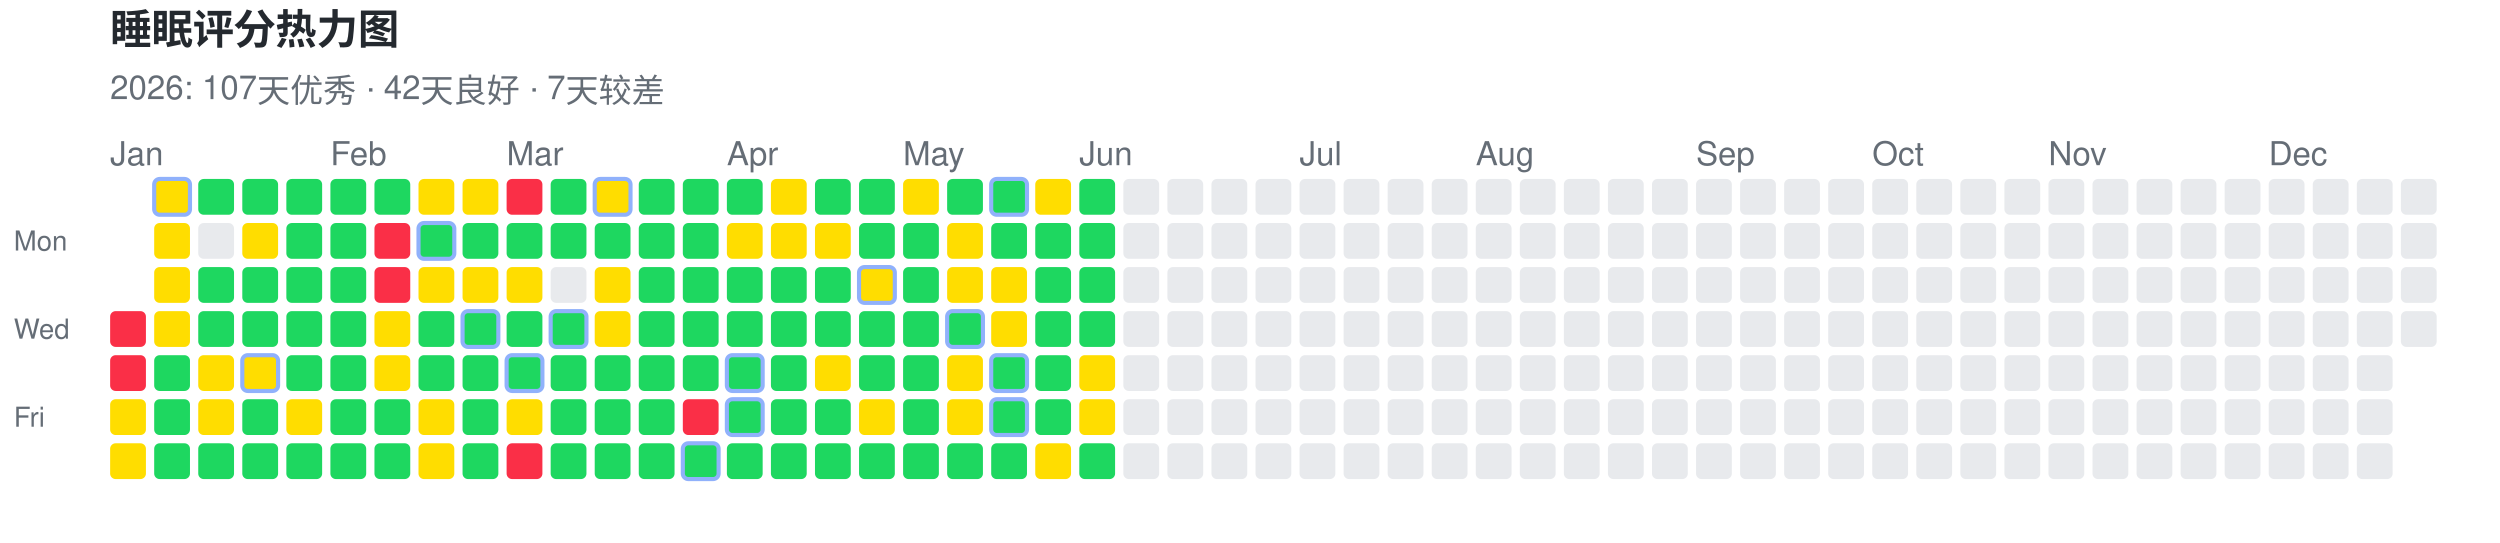
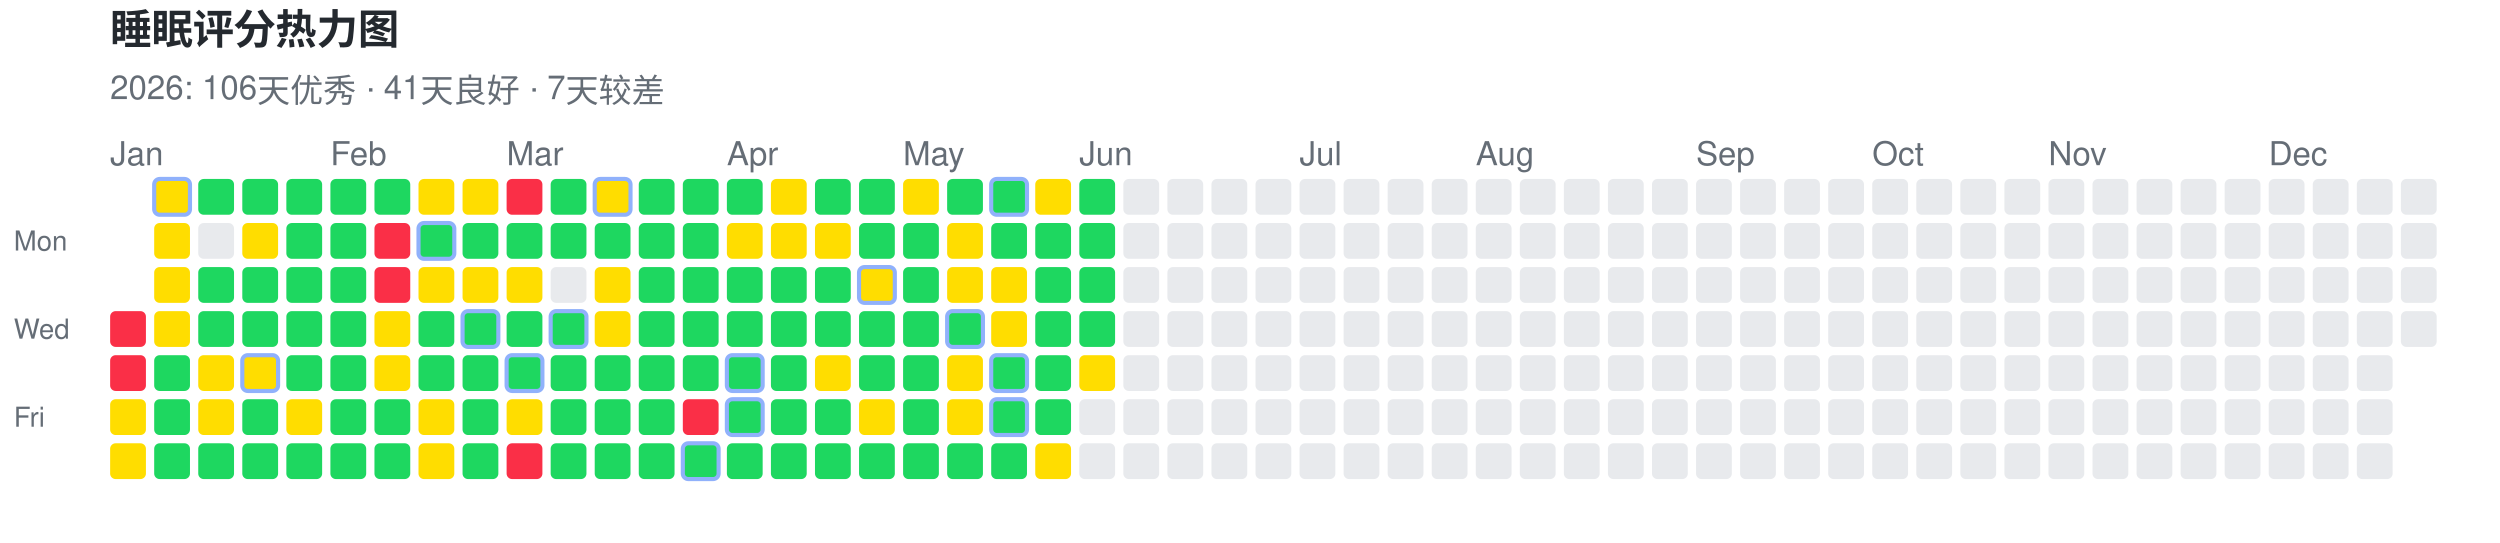
<svg xmlns="http://www.w3.org/2000/svg" width="908" height="197" viewBox="0 0 908 197" style="background-color:white;">
  <style>
    text { font-family: -apple-system, BlinkMacSystemFont, 'Segoe UI', Helvetica, Arial, sans-serif; }
  </style>
  <text x="40" y="16" font-size="15" fill="#24292f" font-weight="bold">睡眠评分热力图</text>
-   <text x="40" y="36" font-size="12" fill="#656d76">2026: 107天优秀 · 42天良好 · 7天较差</text>
+   <text x="40" y="36" font-size="12" fill="#656d76">2026: 106天优秀 · 41天良好 · 7天较差</text>
  <text x="40" y="60" font-size="12" fill="#656d76">Jan</text>
  <text x="120" y="60" font-size="12" fill="#656d76">Feb</text>
  <text x="184" y="60" font-size="12" fill="#656d76">Mar</text>
  <text x="264" y="60" font-size="12" fill="#656d76">Apr</text>
  <text x="328" y="60" font-size="12" fill="#656d76">May</text>
  <text x="392" y="60" font-size="12" fill="#656d76">Jun</text>
  <text x="472" y="60" font-size="12" fill="#656d76">Jul</text>
  <text x="536" y="60" font-size="12" fill="#656d76">Aug</text>
  <text x="616" y="60" font-size="12" fill="#656d76">Sep</text>
  <text x="680" y="60" font-size="12" fill="#656d76">Oct</text>
  <text x="744" y="60" font-size="12" fill="#656d76">Nov</text>
  <text x="824" y="60" font-size="12" fill="#656d76">Dec</text>
  <text x="5" y="91" font-size="10" fill="#656d76">Mon</text>
  <text x="5" y="123" font-size="10" fill="#656d76">Wed</text>
  <text x="5" y="155" font-size="10" fill="#656d76">Fri</text>
  <rect x="40" y="113" width="13" height="13" rx="2" ry="2" fill="#fa2f47" data-date="2026-01-01" data-score="47" data-duration="311" data-nap="" />
  <rect x="40" y="129" width="13" height="13" rx="2" ry="2" fill="#fa2f47" data-date="2026-01-02" data-score="52" data-duration="517" data-nap="" />
  <rect x="40" y="145" width="13" height="13" rx="2" ry="2" fill="#ffdd00" data-date="2026-01-03" data-score="74" data-duration="435" data-nap="" />
  <rect x="40" y="161" width="13" height="13" rx="2" ry="2" fill="#ffdd00" data-date="2026-01-04" data-score="83" data-duration="602" data-nap="" />
  <rect x="56" y="65" width="13" height="13" rx="2" ry="2" fill="#ffdd00" stroke="#90b1fb" stroke-width="1.5" data-date="2026-01-05" data-score="65" data-duration="561" data-nap="56" />
  <rect x="56" y="81" width="13" height="13" rx="2" ry="2" fill="#ffdd00" data-date="2026-01-06" data-score="84" data-duration="498" data-nap="" />
  <rect x="56" y="97" width="13" height="13" rx="2" ry="2" fill="#ffdd00" data-date="2026-01-07" data-score="73" data-duration="473" data-nap="" />
  <rect x="56" y="113" width="13" height="13" rx="2" ry="2" fill="#ffdd00" data-date="2026-01-08" data-score="71" data-duration="471" data-nap="" />
  <rect x="56" y="129" width="13" height="13" rx="2" ry="2" fill="#1ed760" data-date="2026-01-09" data-score="92" data-duration="435" data-nap="" />
  <rect x="56" y="145" width="13" height="13" rx="2" ry="2" fill="#1ed760" data-date="2026-01-10" data-score="95" data-duration="421" data-nap="" />
  <rect x="56" y="161" width="13" height="13" rx="2" ry="2" fill="#1ed760" data-date="2026-01-11" data-score="97" data-duration="395" data-nap="" />
  <rect x="72" y="65" width="13" height="13" rx="2" ry="2" fill="#1ed760" data-date="2026-01-12" data-score="97" data-duration="420" data-nap="" />
  <rect x="72" y="81" width="13" height="13" rx="2" ry="2" fill="#E8EAED" data-date="2026-01-13" data-score="" data-duration="" data-nap="" />
  <rect x="72" y="97" width="13" height="13" rx="2" ry="2" fill="#1ed760" data-date="2026-01-14" data-score="96" data-duration="533" data-nap="" />
  <rect x="72" y="113" width="13" height="13" rx="2" ry="2" fill="#1ed760" data-date="2026-01-15" data-score="95" data-duration="486" data-nap="" />
  <rect x="72" y="129" width="13" height="13" rx="2" ry="2" fill="#ffdd00" data-date="2026-01-16" data-score="69" data-duration="442" data-nap="" />
  <rect x="72" y="145" width="13" height="13" rx="2" ry="2" fill="#ffdd00" data-date="2026-01-17" data-score="76" data-duration="550" data-nap="" />
  <rect x="72" y="161" width="13" height="13" rx="2" ry="2" fill="#1ed760" data-date="2026-01-18" data-score="91" data-duration="450" data-nap="" />
  <rect x="88" y="65" width="13" height="13" rx="2" ry="2" fill="#1ed760" data-date="2026-01-19" data-score="98" data-duration="467" data-nap="" />
  <rect x="88" y="81" width="13" height="13" rx="2" ry="2" fill="#ffdd00" data-date="2026-01-20" data-score="74" data-duration="479" data-nap="" />
  <rect x="88" y="97" width="13" height="13" rx="2" ry="2" fill="#1ed760" data-date="2026-01-21" data-score="96" data-duration="461" data-nap="" />
  <rect x="88" y="113" width="13" height="13" rx="2" ry="2" fill="#1ed760" data-date="2026-01-22" data-score="93" data-duration="448" data-nap="" />
  <rect x="88" y="129" width="13" height="13" rx="2" ry="2" fill="#ffdd00" stroke="#90b1fb" stroke-width="1.5" data-date="2026-01-23" data-score="83" data-duration="499" data-nap="42" />
  <rect x="88" y="145" width="13" height="13" rx="2" ry="2" fill="#1ed760" data-date="2026-01-24" data-score="98" data-duration="545" data-nap="" />
  <rect x="88" y="161" width="13" height="13" rx="2" ry="2" fill="#1ed760" data-date="2026-01-25" data-score="86" data-duration="546" data-nap="" />
  <rect x="104" y="65" width="13" height="13" rx="2" ry="2" fill="#1ed760" data-date="2026-01-26" data-score="95" data-duration="508" data-nap="" />
  <rect x="104" y="81" width="13" height="13" rx="2" ry="2" fill="#1ed760" data-date="2026-01-27" data-score="94" data-duration="525" data-nap="" />
  <rect x="104" y="97" width="13" height="13" rx="2" ry="2" fill="#1ed760" data-date="2026-01-28" data-score="96" data-duration="422" data-nap="" />
  <rect x="104" y="113" width="13" height="13" rx="2" ry="2" fill="#1ed760" data-date="2026-01-29" data-score="94" data-duration="445" data-nap="" />
  <rect x="104" y="129" width="13" height="13" rx="2" ry="2" fill="#1ed760" data-date="2026-01-30" data-score="92" data-duration="562" data-nap="" />
  <rect x="104" y="145" width="13" height="13" rx="2" ry="2" fill="#ffdd00" data-date="2026-01-31" data-score="74" data-duration="511" data-nap="" />
  <rect x="104" y="161" width="13" height="13" rx="2" ry="2" fill="#1ed760" data-date="2026-02-01" data-score="96" data-duration="495" data-nap="" />
  <rect x="120" y="65" width="13" height="13" rx="2" ry="2" fill="#1ed760" data-date="2026-02-02" data-score="96" data-duration="519" data-nap="" />
  <rect x="120" y="81" width="13" height="13" rx="2" ry="2" fill="#1ed760" data-date="2026-02-03" data-score="96" data-duration="517" data-nap="" />
  <rect x="120" y="97" width="13" height="13" rx="2" ry="2" fill="#1ed760" data-date="2026-02-04" data-score="95" data-duration="464" data-nap="" />
  <rect x="120" y="113" width="13" height="13" rx="2" ry="2" fill="#1ed760" data-date="2026-02-05" data-score="97" data-duration="443" data-nap="" />
  <rect x="120" y="129" width="13" height="13" rx="2" ry="2" fill="#1ed760" data-date="2026-02-06" data-score="95" data-duration="516" data-nap="" />
  <rect x="120" y="145" width="13" height="13" rx="2" ry="2" fill="#1ed760" data-date="2026-02-07" data-score="96" data-duration="497" data-nap="" />
  <rect x="120" y="161" width="13" height="13" rx="2" ry="2" fill="#1ed760" data-date="2026-02-08" data-score="86" data-duration="488" data-nap="" />
  <rect x="136" y="65" width="13" height="13" rx="2" ry="2" fill="#1ed760" data-date="2026-02-09" data-score="93" data-duration="394" data-nap="" />
  <rect x="136" y="81" width="13" height="13" rx="2" ry="2" fill="#fa2f47" data-date="2026-02-10" data-score="56" data-duration="322" data-nap="" />
  <rect x="136" y="97" width="13" height="13" rx="2" ry="2" fill="#fa2f47" data-date="2026-02-11" data-score="44" data-duration="212" data-nap="" />
  <rect x="136" y="113" width="13" height="13" rx="2" ry="2" fill="#ffdd00" data-date="2026-02-12" data-score="84" data-duration="538" data-nap="" />
  <rect x="136" y="129" width="13" height="13" rx="2" ry="2" fill="#ffdd00" data-date="2026-02-13" data-score="81" data-duration="522" data-nap="" />
  <rect x="136" y="145" width="13" height="13" rx="2" ry="2" fill="#1ed760" data-date="2026-02-14" data-score="95" data-duration="444" data-nap="" />
  <rect x="136" y="161" width="13" height="13" rx="2" ry="2" fill="#1ed760" data-date="2026-02-15" data-score="98" data-duration="506" data-nap="" />
  <rect x="152" y="65" width="13" height="13" rx="2" ry="2" fill="#ffdd00" data-date="2026-02-16" data-score="84" data-duration="535" data-nap="" />
  <rect x="152" y="81" width="13" height="13" rx="2" ry="2" fill="#1ed760" stroke="#90b1fb" stroke-width="1.5" data-date="2026-02-17" data-score="94" data-duration="493" data-nap="58" />
  <rect x="152" y="97" width="13" height="13" rx="2" ry="2" fill="#ffdd00" data-date="2026-02-18" data-score="72" data-duration="530" data-nap="" />
  <rect x="152" y="113" width="13" height="13" rx="2" ry="2" fill="#1ed760" data-date="2026-02-19" data-score="93" data-duration="407" data-nap="" />
  <rect x="152" y="129" width="13" height="13" rx="2" ry="2" fill="#1ed760" data-date="2026-02-20" data-score="98" data-duration="400" data-nap="" />
  <rect x="152" y="145" width="13" height="13" rx="2" ry="2" fill="#ffdd00" data-date="2026-02-21" data-score="79" data-duration="497" data-nap="" />
  <rect x="152" y="161" width="13" height="13" rx="2" ry="2" fill="#ffdd00" data-date="2026-02-22" data-score="84" data-duration="494" data-nap="" />
  <rect x="168" y="65" width="13" height="13" rx="2" ry="2" fill="#ffdd00" data-date="2026-02-23" data-score="84" data-duration="404" data-nap="" />
  <rect x="168" y="81" width="13" height="13" rx="2" ry="2" fill="#1ed760" data-date="2026-02-24" data-score="93" data-duration="485" data-nap="" />
  <rect x="168" y="97" width="13" height="13" rx="2" ry="2" fill="#ffdd00" data-date="2026-02-25" data-score="82" data-duration="512" data-nap="" />
  <rect x="168" y="113" width="13" height="13" rx="2" ry="2" fill="#1ed760" stroke="#90b1fb" stroke-width="1.5" data-date="2026-02-26" data-score="93" data-duration="446" data-nap="28" />
  <rect x="168" y="129" width="13" height="13" rx="2" ry="2" fill="#1ed760" data-date="2026-02-27" data-score="97" data-duration="464" data-nap="" />
  <rect x="168" y="145" width="13" height="13" rx="2" ry="2" fill="#1ed760" data-date="2026-02-28" data-score="94" data-duration="351" data-nap="" />
  <rect x="168" y="161" width="13" height="13" rx="2" ry="2" fill="#1ed760" data-date="2026-03-01" data-score="96" data-duration="390" data-nap="" />
  <rect x="184" y="65" width="13" height="13" rx="2" ry="2" fill="#fa2f47" data-date="2026-03-02" data-score="49" data-duration="250" data-nap="" />
  <rect x="184" y="81" width="13" height="13" rx="2" ry="2" fill="#1ed760" data-date="2026-03-03" data-score="98" data-duration="516" data-nap="" />
  <rect x="184" y="97" width="13" height="13" rx="2" ry="2" fill="#ffdd00" data-date="2026-03-04" data-score="75" data-duration="464" data-nap="" />
  <rect x="184" y="113" width="13" height="13" rx="2" ry="2" fill="#1ed760" data-date="2026-03-05" data-score="91" data-duration="500" data-nap="" />
  <rect x="184" y="129" width="13" height="13" rx="2" ry="2" fill="#1ed760" stroke="#90b1fb" stroke-width="1.5" data-date="2026-03-06" data-score="91" data-duration="403" data-nap="36" />
  <rect x="184" y="145" width="13" height="13" rx="2" ry="2" fill="#ffdd00" data-date="2026-03-07" data-score="80" data-duration="356" data-nap="" />
  <rect x="184" y="161" width="13" height="13" rx="2" ry="2" fill="#fa2f47" data-date="2026-03-08" data-score="52" data-duration="752" data-nap="" />
  <rect x="200" y="65" width="13" height="13" rx="2" ry="2" fill="#1ed760" data-date="2026-03-09" data-score="96" data-duration="483" data-nap="" />
  <rect x="200" y="81" width="13" height="13" rx="2" ry="2" fill="#1ed760" data-date="2026-03-10" data-score="92" data-duration="522" data-nap="" />
  <rect x="200" y="97" width="13" height="13" rx="2" ry="2" fill="#E8EAED" data-date="2026-03-11" data-score="" data-duration="" data-nap="" />
  <rect x="200" y="113" width="13" height="13" rx="2" ry="2" fill="#1ed760" stroke="#90b1fb" stroke-width="1.5" data-date="2026-03-12" data-score="95" data-duration="485" data-nap="39" />
  <rect x="200" y="129" width="13" height="13" rx="2" ry="2" fill="#1ed760" data-date="2026-03-13" data-score="96" data-duration="482" data-nap="" />
  <rect x="200" y="145" width="13" height="13" rx="2" ry="2" fill="#1ed760" data-date="2026-03-14" data-score="96" data-duration="517" data-nap="" />
  <rect x="200" y="161" width="13" height="13" rx="2" ry="2" fill="#1ed760" data-date="2026-03-15" data-score="98" data-duration="512" data-nap="" />
  <rect x="216" y="65" width="13" height="13" rx="2" ry="2" fill="#ffdd00" stroke="#90b1fb" stroke-width="1.5" data-date="2026-03-16" data-score="63" data-duration="391" data-nap="28" />
  <rect x="216" y="81" width="13" height="13" rx="2" ry="2" fill="#1ed760" data-date="2026-03-17" data-score="98" data-duration="512" data-nap="" />
  <rect x="216" y="97" width="13" height="13" rx="2" ry="2" fill="#ffdd00" data-date="2026-03-18" data-score="75" data-duration="419" data-nap="" />
  <rect x="216" y="113" width="13" height="13" rx="2" ry="2" fill="#ffdd00" data-date="2026-03-19" data-score="73" data-duration="454" data-nap="" />
  <rect x="216" y="129" width="13" height="13" rx="2" ry="2" fill="#1ed760" data-date="2026-03-20" data-score="98" data-duration="468" data-nap="" />
  <rect x="216" y="145" width="13" height="13" rx="2" ry="2" fill="#1ed760" data-date="2026-03-21" data-score="98" data-duration="472" data-nap="" />
  <rect x="216" y="161" width="13" height="13" rx="2" ry="2" fill="#1ed760" data-date="2026-03-22" data-score="97" data-duration="540" data-nap="" />
  <rect x="232" y="65" width="13" height="13" rx="2" ry="2" fill="#1ed760" data-date="2026-03-23" data-score="98" data-duration="522" data-nap="" />
  <rect x="232" y="81" width="13" height="13" rx="2" ry="2" fill="#1ed760" data-date="2026-03-24" data-score="92" data-duration="492" data-nap="" />
  <rect x="232" y="97" width="13" height="13" rx="2" ry="2" fill="#1ed760" data-date="2026-03-25" data-score="99" data-duration="489" data-nap="" />
  <rect x="232" y="113" width="13" height="13" rx="2" ry="2" fill="#1ed760" data-date="2026-03-26" data-score="98" data-duration="488" data-nap="" />
  <rect x="232" y="129" width="13" height="13" rx="2" ry="2" fill="#1ed760" data-date="2026-03-27" data-score="96" data-duration="403" data-nap="" />
  <rect x="232" y="145" width="13" height="13" rx="2" ry="2" fill="#1ed760" data-date="2026-03-28" data-score="98" data-duration="474" data-nap="" />
  <rect x="232" y="161" width="13" height="13" rx="2" ry="2" fill="#1ed760" data-date="2026-03-29" data-score="95" data-duration="511" data-nap="" />
  <rect x="248" y="65" width="13" height="13" rx="2" ry="2" fill="#1ed760" data-date="2026-03-30" data-score="95" data-duration="516" data-nap="" />
  <rect x="248" y="81" width="13" height="13" rx="2" ry="2" fill="#1ed760" data-date="2026-03-31" data-score="96" data-duration="503" data-nap="" />
  <rect x="248" y="97" width="13" height="13" rx="2" ry="2" fill="#1ed760" data-date="2026-04-01" data-score="95" data-duration="476" data-nap="" />
  <rect x="248" y="113" width="13" height="13" rx="2" ry="2" fill="#1ed760" data-date="2026-04-02" data-score="98" data-duration="480" data-nap="" />
  <rect x="248" y="129" width="13" height="13" rx="2" ry="2" fill="#1ed760" data-date="2026-04-03" data-score="98" data-duration="375" data-nap="" />
  <rect x="248" y="145" width="13" height="13" rx="2" ry="2" fill="#fa2f47" data-date="2026-04-04" data-score="52" data-duration="327" data-nap="" />
  <rect x="248" y="161" width="13" height="13" rx="2" ry="2" fill="#1ed760" stroke="#90b1fb" stroke-width="1.5" data-date="2026-04-05" data-score="95" data-duration="511" data-nap="38" />
  <rect x="264" y="65" width="13" height="13" rx="2" ry="2" fill="#1ed760" data-date="2026-04-06" data-score="92" data-duration="481" data-nap="" />
  <rect x="264" y="81" width="13" height="13" rx="2" ry="2" fill="#ffdd00" data-date="2026-04-07" data-score="79" data-duration="510" data-nap="" />
  <rect x="264" y="97" width="13" height="13" rx="2" ry="2" fill="#1ed760" data-date="2026-04-08" data-score="98" data-duration="491" data-nap="" />
  <rect x="264" y="113" width="13" height="13" rx="2" ry="2" fill="#1ed760" data-date="2026-04-09" data-score="96" data-duration="456" data-nap="" />
  <rect x="264" y="129" width="13" height="13" rx="2" ry="2" fill="#1ed760" stroke="#90b1fb" stroke-width="1.5" data-date="2026-04-10" data-score="96" data-duration="386" data-nap="26" />
  <rect x="264" y="145" width="13" height="13" rx="2" ry="2" fill="#1ed760" stroke="#90b1fb" stroke-width="1.5" data-date="2026-04-11" data-score="98" data-duration="437" data-nap="31" />
  <rect x="264" y="161" width="13" height="13" rx="2" ry="2" fill="#1ed760" data-date="2026-04-12" data-score="92" data-duration="579" data-nap="" />
  <rect x="280" y="65" width="13" height="13" rx="2" ry="2" fill="#ffdd00" data-date="2026-04-13" data-score="77" data-duration="486" data-nap="" />
  <rect x="280" y="81" width="13" height="13" rx="2" ry="2" fill="#ffdd00" data-date="2026-04-14" data-score="85" data-duration="472" data-nap="" />
  <rect x="280" y="97" width="13" height="13" rx="2" ry="2" fill="#1ed760" data-date="2026-04-15" data-score="95" data-duration="498" data-nap="" />
  <rect x="280" y="113" width="13" height="13" rx="2" ry="2" fill="#1ed760" data-date="2026-04-16" data-score="93" data-duration="417" data-nap="" />
  <rect x="280" y="129" width="13" height="13" rx="2" ry="2" fill="#1ed760" data-date="2026-04-17" data-score="95" data-duration="396" data-nap="" />
  <rect x="280" y="145" width="13" height="13" rx="2" ry="2" fill="#1ed760" data-date="2026-04-18" data-score="94" data-duration="378" data-nap="" />
  <rect x="280" y="161" width="13" height="13" rx="2" ry="2" fill="#1ed760" data-date="2026-04-19" data-score="95" data-duration="480" data-nap="" />
  <rect x="296" y="65" width="13" height="13" rx="2" ry="2" fill="#1ed760" data-date="2026-04-20" data-score="92" data-duration="428" data-nap="" />
  <rect x="296" y="81" width="13" height="13" rx="2" ry="2" fill="#ffdd00" data-date="2026-04-21" data-score="83" data-duration="357" data-nap="" />
  <rect x="296" y="97" width="13" height="13" rx="2" ry="2" fill="#1ed760" data-date="2026-04-22" data-score="94" data-duration="443" data-nap="" />
  <rect x="296" y="113" width="13" height="13" rx="2" ry="2" fill="#1ed760" data-date="2026-04-23" data-score="98" data-duration="506" data-nap="" />
  <rect x="296" y="129" width="13" height="13" rx="2" ry="2" fill="#ffdd00" data-date="2026-04-24" data-score="71" data-duration="345" data-nap="" />
  <rect x="296" y="145" width="13" height="13" rx="2" ry="2" fill="#1ed760" data-date="2026-04-25" data-score="92" data-duration="462" data-nap="" />
  <rect x="296" y="161" width="13" height="13" rx="2" ry="2" fill="#1ed760" data-date="2026-04-26" data-score="93" data-duration="534" data-nap="" />
  <rect x="312" y="65" width="13" height="13" rx="2" ry="2" fill="#1ed760" data-date="2026-04-27" data-score="86" data-duration="523" data-nap="" />
  <rect x="312" y="81" width="13" height="13" rx="2" ry="2" fill="#1ed760" data-date="2026-04-28" data-score="97" data-duration="491" data-nap="" />
  <rect x="312" y="97" width="13" height="13" rx="2" ry="2" fill="#ffdd00" stroke="#90b1fb" stroke-width="1.5" data-date="2026-04-29" data-score="66" data-duration="455" data-nap="22" />
  <rect x="312" y="113" width="13" height="13" rx="2" ry="2" fill="#1ed760" data-date="2026-04-30" data-score="97" data-duration="469" data-nap="" />
  <rect x="312" y="129" width="13" height="13" rx="2" ry="2" fill="#1ed760" data-date="2026-05-01" data-score="98" data-duration="553" data-nap="" />
  <rect x="312" y="145" width="13" height="13" rx="2" ry="2" fill="#ffdd00" data-date="2026-05-02" data-score="74" data-duration="418" data-nap="" />
  <rect x="312" y="161" width="13" height="13" rx="2" ry="2" fill="#1ed760" data-date="2026-05-03" data-score="97" data-duration="507" data-nap="" />
  <rect x="328" y="65" width="13" height="13" rx="2" ry="2" fill="#ffdd00" data-date="2026-05-04" data-score="76" data-duration="431" data-nap="" />
  <rect x="328" y="81" width="13" height="13" rx="2" ry="2" fill="#1ed760" data-date="2026-05-05" data-score="98" data-duration="492" data-nap="" />
  <rect x="328" y="97" width="13" height="13" rx="2" ry="2" fill="#1ed760" data-date="2026-05-06" data-score="92" data-duration="511" data-nap="" />
  <rect x="328" y="113" width="13" height="13" rx="2" ry="2" fill="#1ed760" data-date="2026-05-07" data-score="99" data-duration="510" data-nap="" />
  <rect x="328" y="129" width="13" height="13" rx="2" ry="2" fill="#1ed760" data-date="2026-05-08" data-score="97" data-duration="408" data-nap="" />
  <rect x="328" y="145" width="13" height="13" rx="2" ry="2" fill="#1ed760" data-date="2026-05-09" data-score="97" data-duration="494" data-nap="" />
  <rect x="328" y="161" width="13" height="13" rx="2" ry="2" fill="#1ed760" data-date="2026-05-10" data-score="94" data-duration="399" data-nap="" />
  <rect x="344" y="65" width="13" height="13" rx="2" ry="2" fill="#1ed760" data-date="2026-05-11" data-score="98" data-duration="489" data-nap="" />
  <rect x="344" y="81" width="13" height="13" rx="2" ry="2" fill="#ffdd00" data-date="2026-05-12" data-score="66" data-duration="516" data-nap="" />
  <rect x="344" y="97" width="13" height="13" rx="2" ry="2" fill="#ffdd00" data-date="2026-05-13" data-score="77" data-duration="481" data-nap="" />
  <rect x="344" y="113" width="13" height="13" rx="2" ry="2" fill="#1ed760" stroke="#90b1fb" stroke-width="1.5" data-date="2026-05-14" data-score="86" data-duration="480" data-nap="10" />
  <rect x="344" y="129" width="13" height="13" rx="2" ry="2" fill="#ffdd00" data-date="2026-05-15" data-score="76" data-duration="400" data-nap="" />
  <rect x="344" y="145" width="13" height="13" rx="2" ry="2" fill="#ffdd00" data-date="2026-05-16" data-score="83" data-duration="566" data-nap="" />
  <rect x="344" y="161" width="13" height="13" rx="2" ry="2" fill="#1ed760" data-date="2026-05-17" data-score="93" data-duration="405" data-nap="" />
  <rect x="360" y="65" width="13" height="13" rx="2" ry="2" fill="#1ed760" stroke="#90b1fb" stroke-width="1.5" data-date="2026-05-18" data-score="92" data-duration="527" data-nap="23" />
  <rect x="360" y="81" width="13" height="13" rx="2" ry="2" fill="#1ed760" data-date="2026-05-19" data-score="97" data-duration="497" data-nap="" />
  <rect x="360" y="97" width="13" height="13" rx="2" ry="2" fill="#ffdd00" data-date="2026-05-20" data-score="85" data-duration="317" data-nap="" />
  <rect x="360" y="113" width="13" height="13" rx="2" ry="2" fill="#ffdd00" data-date="2026-05-21" data-score="77" data-duration="530" data-nap="" />
  <rect x="360" y="129" width="13" height="13" rx="2" ry="2" fill="#1ed760" stroke="#90b1fb" stroke-width="1.5" data-date="2026-05-22" data-score="93" data-duration="533" data-nap="25" />
  <rect x="360" y="145" width="13" height="13" rx="2" ry="2" fill="#1ed760" stroke="#90b1fb" stroke-width="1.5" data-date="2026-05-23" data-score="97" data-duration="523" data-nap="27" />
  <rect x="360" y="161" width="13" height="13" rx="2" ry="2" fill="#1ed760" data-date="2026-05-24" data-score="97" data-duration="521" data-nap="" />
  <rect x="376" y="65" width="13" height="13" rx="2" ry="2" fill="#ffdd00" data-date="2026-05-25" data-score="83" data-duration="507" data-nap="" />
  <rect x="376" y="81" width="13" height="13" rx="2" ry="2" fill="#1ed760" data-date="2026-05-26" data-score="93" data-duration="498" data-nap="" />
  <rect x="376" y="97" width="13" height="13" rx="2" ry="2" fill="#1ed760" data-date="2026-05-27" data-score="93" data-duration="495" data-nap="" />
  <rect x="376" y="113" width="13" height="13" rx="2" ry="2" fill="#1ed760" data-date="2026-05-28" data-score="93" data-duration="470" data-nap="" />
  <rect x="376" y="129" width="13" height="13" rx="2" ry="2" fill="#1ed760" data-date="2026-05-29" data-score="96" data-duration="408" data-nap="" />
  <rect x="376" y="145" width="13" height="13" rx="2" ry="2" fill="#1ed760" data-date="2026-05-30" data-score="97" data-duration="394" data-nap="" />
  <rect x="376" y="161" width="13" height="13" rx="2" ry="2" fill="#ffdd00" data-date="2026-05-31" data-score="75" data-duration="485" data-nap="" />
  <rect x="392" y="65" width="13" height="13" rx="2" ry="2" fill="#1ed760" data-date="2026-06-01" data-score="96" data-duration="400" data-nap="" />
  <rect x="392" y="81" width="13" height="13" rx="2" ry="2" fill="#1ed760" data-date="2026-06-02" data-score="91" data-duration="497" data-nap="" />
  <rect x="392" y="97" width="13" height="13" rx="2" ry="2" fill="#1ed760" data-date="2026-06-03" data-score="97" data-duration="489" data-nap="" />
  <rect x="392" y="113" width="13" height="13" rx="2" ry="2" fill="#1ed760" data-date="2026-06-04" data-score="97" data-duration="473" data-nap="" />
  <rect x="392" y="129" width="13" height="13" rx="2" ry="2" fill="#ffdd00" data-date="2026-06-05" data-score="62" data-duration="396" data-nap="" />
-   <rect x="392" y="145" width="13" height="13" rx="2" ry="2" fill="#ffdd00" data-date="2026-06-06" data-score="79" data-duration="481" data-nap="" />
-   <rect x="392" y="161" width="13" height="13" rx="2" ry="2" fill="#1ed760" data-date="2026-06-07" data-score="97" data-duration="453" data-nap="" />
+   <rect x="392" y="145" width="13" height="13" rx="2" ry="2" fill="#E8EAED" data-date="2026-06-06" data-score="" data-duration="" data-nap="" />
+   <rect x="392" y="161" width="13" height="13" rx="2" ry="2" fill="#E8EAED" data-date="2026-06-07" data-score="" data-duration="" data-nap="" />
  <rect x="408" y="65" width="13" height="13" rx="2" ry="2" fill="#E8EAED" data-date="2026-06-08" data-score="" data-duration="" data-nap="" />
  <rect x="408" y="81" width="13" height="13" rx="2" ry="2" fill="#E8EAED" data-date="2026-06-09" data-score="" data-duration="" data-nap="" />
  <rect x="408" y="97" width="13" height="13" rx="2" ry="2" fill="#E8EAED" data-date="2026-06-10" data-score="" data-duration="" data-nap="" />
  <rect x="408" y="113" width="13" height="13" rx="2" ry="2" fill="#E8EAED" data-date="2026-06-11" data-score="" data-duration="" data-nap="" />
  <rect x="408" y="129" width="13" height="13" rx="2" ry="2" fill="#E8EAED" data-date="2026-06-12" data-score="" data-duration="" data-nap="" />
  <rect x="408" y="145" width="13" height="13" rx="2" ry="2" fill="#E8EAED" data-date="2026-06-13" data-score="" data-duration="" data-nap="" />
  <rect x="408" y="161" width="13" height="13" rx="2" ry="2" fill="#E8EAED" data-date="2026-06-14" data-score="" data-duration="" data-nap="" />
  <rect x="424" y="65" width="13" height="13" rx="2" ry="2" fill="#E8EAED" data-date="2026-06-15" data-score="" data-duration="" data-nap="" />
  <rect x="424" y="81" width="13" height="13" rx="2" ry="2" fill="#E8EAED" data-date="2026-06-16" data-score="" data-duration="" data-nap="" />
  <rect x="424" y="97" width="13" height="13" rx="2" ry="2" fill="#E8EAED" data-date="2026-06-17" data-score="" data-duration="" data-nap="" />
  <rect x="424" y="113" width="13" height="13" rx="2" ry="2" fill="#E8EAED" data-date="2026-06-18" data-score="" data-duration="" data-nap="" />
  <rect x="424" y="129" width="13" height="13" rx="2" ry="2" fill="#E8EAED" data-date="2026-06-19" data-score="" data-duration="" data-nap="" />
  <rect x="424" y="145" width="13" height="13" rx="2" ry="2" fill="#E8EAED" data-date="2026-06-20" data-score="" data-duration="" data-nap="" />
  <rect x="424" y="161" width="13" height="13" rx="2" ry="2" fill="#E8EAED" data-date="2026-06-21" data-score="" data-duration="" data-nap="" />
  <rect x="440" y="65" width="13" height="13" rx="2" ry="2" fill="#E8EAED" data-date="2026-06-22" data-score="" data-duration="" data-nap="" />
  <rect x="440" y="81" width="13" height="13" rx="2" ry="2" fill="#E8EAED" data-date="2026-06-23" data-score="" data-duration="" data-nap="" />
  <rect x="440" y="97" width="13" height="13" rx="2" ry="2" fill="#E8EAED" data-date="2026-06-24" data-score="" data-duration="" data-nap="" />
  <rect x="440" y="113" width="13" height="13" rx="2" ry="2" fill="#E8EAED" data-date="2026-06-25" data-score="" data-duration="" data-nap="" />
  <rect x="440" y="129" width="13" height="13" rx="2" ry="2" fill="#E8EAED" data-date="2026-06-26" data-score="" data-duration="" data-nap="" />
  <rect x="440" y="145" width="13" height="13" rx="2" ry="2" fill="#E8EAED" data-date="2026-06-27" data-score="" data-duration="" data-nap="" />
  <rect x="440" y="161" width="13" height="13" rx="2" ry="2" fill="#E8EAED" data-date="2026-06-28" data-score="" data-duration="" data-nap="" />
  <rect x="456" y="65" width="13" height="13" rx="2" ry="2" fill="#E8EAED" data-date="2026-06-29" data-score="" data-duration="" data-nap="" />
  <rect x="456" y="81" width="13" height="13" rx="2" ry="2" fill="#E8EAED" data-date="2026-06-30" data-score="" data-duration="" data-nap="" />
  <rect x="456" y="97" width="13" height="13" rx="2" ry="2" fill="#E8EAED" data-date="2026-07-01" data-score="" data-duration="" data-nap="" />
  <rect x="456" y="113" width="13" height="13" rx="2" ry="2" fill="#E8EAED" data-date="2026-07-02" data-score="" data-duration="" data-nap="" />
  <rect x="456" y="129" width="13" height="13" rx="2" ry="2" fill="#E8EAED" data-date="2026-07-03" data-score="" data-duration="" data-nap="" />
  <rect x="456" y="145" width="13" height="13" rx="2" ry="2" fill="#E8EAED" data-date="2026-07-04" data-score="" data-duration="" data-nap="" />
  <rect x="456" y="161" width="13" height="13" rx="2" ry="2" fill="#E8EAED" data-date="2026-07-05" data-score="" data-duration="" data-nap="" />
  <rect x="472" y="65" width="13" height="13" rx="2" ry="2" fill="#E8EAED" data-date="2026-07-06" data-score="" data-duration="" data-nap="" />
  <rect x="472" y="81" width="13" height="13" rx="2" ry="2" fill="#E8EAED" data-date="2026-07-07" data-score="" data-duration="" data-nap="" />
  <rect x="472" y="97" width="13" height="13" rx="2" ry="2" fill="#E8EAED" data-date="2026-07-08" data-score="" data-duration="" data-nap="" />
  <rect x="472" y="113" width="13" height="13" rx="2" ry="2" fill="#E8EAED" data-date="2026-07-09" data-score="" data-duration="" data-nap="" />
  <rect x="472" y="129" width="13" height="13" rx="2" ry="2" fill="#E8EAED" data-date="2026-07-10" data-score="" data-duration="" data-nap="" />
  <rect x="472" y="145" width="13" height="13" rx="2" ry="2" fill="#E8EAED" data-date="2026-07-11" data-score="" data-duration="" data-nap="" />
  <rect x="472" y="161" width="13" height="13" rx="2" ry="2" fill="#E8EAED" data-date="2026-07-12" data-score="" data-duration="" data-nap="" />
  <rect x="488" y="65" width="13" height="13" rx="2" ry="2" fill="#E8EAED" data-date="2026-07-13" data-score="" data-duration="" data-nap="" />
  <rect x="488" y="81" width="13" height="13" rx="2" ry="2" fill="#E8EAED" data-date="2026-07-14" data-score="" data-duration="" data-nap="" />
  <rect x="488" y="97" width="13" height="13" rx="2" ry="2" fill="#E8EAED" data-date="2026-07-15" data-score="" data-duration="" data-nap="" />
  <rect x="488" y="113" width="13" height="13" rx="2" ry="2" fill="#E8EAED" data-date="2026-07-16" data-score="" data-duration="" data-nap="" />
  <rect x="488" y="129" width="13" height="13" rx="2" ry="2" fill="#E8EAED" data-date="2026-07-17" data-score="" data-duration="" data-nap="" />
  <rect x="488" y="145" width="13" height="13" rx="2" ry="2" fill="#E8EAED" data-date="2026-07-18" data-score="" data-duration="" data-nap="" />
  <rect x="488" y="161" width="13" height="13" rx="2" ry="2" fill="#E8EAED" data-date="2026-07-19" data-score="" data-duration="" data-nap="" />
  <rect x="504" y="65" width="13" height="13" rx="2" ry="2" fill="#E8EAED" data-date="2026-07-20" data-score="" data-duration="" data-nap="" />
  <rect x="504" y="81" width="13" height="13" rx="2" ry="2" fill="#E8EAED" data-date="2026-07-21" data-score="" data-duration="" data-nap="" />
  <rect x="504" y="97" width="13" height="13" rx="2" ry="2" fill="#E8EAED" data-date="2026-07-22" data-score="" data-duration="" data-nap="" />
  <rect x="504" y="113" width="13" height="13" rx="2" ry="2" fill="#E8EAED" data-date="2026-07-23" data-score="" data-duration="" data-nap="" />
  <rect x="504" y="129" width="13" height="13" rx="2" ry="2" fill="#E8EAED" data-date="2026-07-24" data-score="" data-duration="" data-nap="" />
  <rect x="504" y="145" width="13" height="13" rx="2" ry="2" fill="#E8EAED" data-date="2026-07-25" data-score="" data-duration="" data-nap="" />
  <rect x="504" y="161" width="13" height="13" rx="2" ry="2" fill="#E8EAED" data-date="2026-07-26" data-score="" data-duration="" data-nap="" />
  <rect x="520" y="65" width="13" height="13" rx="2" ry="2" fill="#E8EAED" data-date="2026-07-27" data-score="" data-duration="" data-nap="" />
  <rect x="520" y="81" width="13" height="13" rx="2" ry="2" fill="#E8EAED" data-date="2026-07-28" data-score="" data-duration="" data-nap="" />
  <rect x="520" y="97" width="13" height="13" rx="2" ry="2" fill="#E8EAED" data-date="2026-07-29" data-score="" data-duration="" data-nap="" />
  <rect x="520" y="113" width="13" height="13" rx="2" ry="2" fill="#E8EAED" data-date="2026-07-30" data-score="" data-duration="" data-nap="" />
  <rect x="520" y="129" width="13" height="13" rx="2" ry="2" fill="#E8EAED" data-date="2026-07-31" data-score="" data-duration="" data-nap="" />
  <rect x="520" y="145" width="13" height="13" rx="2" ry="2" fill="#E8EAED" data-date="2026-08-01" data-score="" data-duration="" data-nap="" />
  <rect x="520" y="161" width="13" height="13" rx="2" ry="2" fill="#E8EAED" data-date="2026-08-02" data-score="" data-duration="" data-nap="" />
  <rect x="536" y="65" width="13" height="13" rx="2" ry="2" fill="#E8EAED" data-date="2026-08-03" data-score="" data-duration="" data-nap="" />
  <rect x="536" y="81" width="13" height="13" rx="2" ry="2" fill="#E8EAED" data-date="2026-08-04" data-score="" data-duration="" data-nap="" />
  <rect x="536" y="97" width="13" height="13" rx="2" ry="2" fill="#E8EAED" data-date="2026-08-05" data-score="" data-duration="" data-nap="" />
  <rect x="536" y="113" width="13" height="13" rx="2" ry="2" fill="#E8EAED" data-date="2026-08-06" data-score="" data-duration="" data-nap="" />
  <rect x="536" y="129" width="13" height="13" rx="2" ry="2" fill="#E8EAED" data-date="2026-08-07" data-score="" data-duration="" data-nap="" />
  <rect x="536" y="145" width="13" height="13" rx="2" ry="2" fill="#E8EAED" data-date="2026-08-08" data-score="" data-duration="" data-nap="" />
  <rect x="536" y="161" width="13" height="13" rx="2" ry="2" fill="#E8EAED" data-date="2026-08-09" data-score="" data-duration="" data-nap="" />
  <rect x="552" y="65" width="13" height="13" rx="2" ry="2" fill="#E8EAED" data-date="2026-08-10" data-score="" data-duration="" data-nap="" />
  <rect x="552" y="81" width="13" height="13" rx="2" ry="2" fill="#E8EAED" data-date="2026-08-11" data-score="" data-duration="" data-nap="" />
  <rect x="552" y="97" width="13" height="13" rx="2" ry="2" fill="#E8EAED" data-date="2026-08-12" data-score="" data-duration="" data-nap="" />
  <rect x="552" y="113" width="13" height="13" rx="2" ry="2" fill="#E8EAED" data-date="2026-08-13" data-score="" data-duration="" data-nap="" />
  <rect x="552" y="129" width="13" height="13" rx="2" ry="2" fill="#E8EAED" data-date="2026-08-14" data-score="" data-duration="" data-nap="" />
  <rect x="552" y="145" width="13" height="13" rx="2" ry="2" fill="#E8EAED" data-date="2026-08-15" data-score="" data-duration="" data-nap="" />
  <rect x="552" y="161" width="13" height="13" rx="2" ry="2" fill="#E8EAED" data-date="2026-08-16" data-score="" data-duration="" data-nap="" />
  <rect x="568" y="65" width="13" height="13" rx="2" ry="2" fill="#E8EAED" data-date="2026-08-17" data-score="" data-duration="" data-nap="" />
  <rect x="568" y="81" width="13" height="13" rx="2" ry="2" fill="#E8EAED" data-date="2026-08-18" data-score="" data-duration="" data-nap="" />
  <rect x="568" y="97" width="13" height="13" rx="2" ry="2" fill="#E8EAED" data-date="2026-08-19" data-score="" data-duration="" data-nap="" />
  <rect x="568" y="113" width="13" height="13" rx="2" ry="2" fill="#E8EAED" data-date="2026-08-20" data-score="" data-duration="" data-nap="" />
  <rect x="568" y="129" width="13" height="13" rx="2" ry="2" fill="#E8EAED" data-date="2026-08-21" data-score="" data-duration="" data-nap="" />
  <rect x="568" y="145" width="13" height="13" rx="2" ry="2" fill="#E8EAED" data-date="2026-08-22" data-score="" data-duration="" data-nap="" />
  <rect x="568" y="161" width="13" height="13" rx="2" ry="2" fill="#E8EAED" data-date="2026-08-23" data-score="" data-duration="" data-nap="" />
  <rect x="584" y="65" width="13" height="13" rx="2" ry="2" fill="#E8EAED" data-date="2026-08-24" data-score="" data-duration="" data-nap="" />
  <rect x="584" y="81" width="13" height="13" rx="2" ry="2" fill="#E8EAED" data-date="2026-08-25" data-score="" data-duration="" data-nap="" />
  <rect x="584" y="97" width="13" height="13" rx="2" ry="2" fill="#E8EAED" data-date="2026-08-26" data-score="" data-duration="" data-nap="" />
  <rect x="584" y="113" width="13" height="13" rx="2" ry="2" fill="#E8EAED" data-date="2026-08-27" data-score="" data-duration="" data-nap="" />
  <rect x="584" y="129" width="13" height="13" rx="2" ry="2" fill="#E8EAED" data-date="2026-08-28" data-score="" data-duration="" data-nap="" />
  <rect x="584" y="145" width="13" height="13" rx="2" ry="2" fill="#E8EAED" data-date="2026-08-29" data-score="" data-duration="" data-nap="" />
  <rect x="584" y="161" width="13" height="13" rx="2" ry="2" fill="#E8EAED" data-date="2026-08-30" data-score="" data-duration="" data-nap="" />
  <rect x="600" y="65" width="13" height="13" rx="2" ry="2" fill="#E8EAED" data-date="2026-08-31" data-score="" data-duration="" data-nap="" />
  <rect x="600" y="81" width="13" height="13" rx="2" ry="2" fill="#E8EAED" data-date="2026-09-01" data-score="" data-duration="" data-nap="" />
  <rect x="600" y="97" width="13" height="13" rx="2" ry="2" fill="#E8EAED" data-date="2026-09-02" data-score="" data-duration="" data-nap="" />
  <rect x="600" y="113" width="13" height="13" rx="2" ry="2" fill="#E8EAED" data-date="2026-09-03" data-score="" data-duration="" data-nap="" />
  <rect x="600" y="129" width="13" height="13" rx="2" ry="2" fill="#E8EAED" data-date="2026-09-04" data-score="" data-duration="" data-nap="" />
  <rect x="600" y="145" width="13" height="13" rx="2" ry="2" fill="#E8EAED" data-date="2026-09-05" data-score="" data-duration="" data-nap="" />
  <rect x="600" y="161" width="13" height="13" rx="2" ry="2" fill="#E8EAED" data-date="2026-09-06" data-score="" data-duration="" data-nap="" />
  <rect x="616" y="65" width="13" height="13" rx="2" ry="2" fill="#E8EAED" data-date="2026-09-07" data-score="" data-duration="" data-nap="" />
  <rect x="616" y="81" width="13" height="13" rx="2" ry="2" fill="#E8EAED" data-date="2026-09-08" data-score="" data-duration="" data-nap="" />
  <rect x="616" y="97" width="13" height="13" rx="2" ry="2" fill="#E8EAED" data-date="2026-09-09" data-score="" data-duration="" data-nap="" />
  <rect x="616" y="113" width="13" height="13" rx="2" ry="2" fill="#E8EAED" data-date="2026-09-10" data-score="" data-duration="" data-nap="" />
  <rect x="616" y="129" width="13" height="13" rx="2" ry="2" fill="#E8EAED" data-date="2026-09-11" data-score="" data-duration="" data-nap="" />
  <rect x="616" y="145" width="13" height="13" rx="2" ry="2" fill="#E8EAED" data-date="2026-09-12" data-score="" data-duration="" data-nap="" />
  <rect x="616" y="161" width="13" height="13" rx="2" ry="2" fill="#E8EAED" data-date="2026-09-13" data-score="" data-duration="" data-nap="" />
  <rect x="632" y="65" width="13" height="13" rx="2" ry="2" fill="#E8EAED" data-date="2026-09-14" data-score="" data-duration="" data-nap="" />
  <rect x="632" y="81" width="13" height="13" rx="2" ry="2" fill="#E8EAED" data-date="2026-09-15" data-score="" data-duration="" data-nap="" />
  <rect x="632" y="97" width="13" height="13" rx="2" ry="2" fill="#E8EAED" data-date="2026-09-16" data-score="" data-duration="" data-nap="" />
  <rect x="632" y="113" width="13" height="13" rx="2" ry="2" fill="#E8EAED" data-date="2026-09-17" data-score="" data-duration="" data-nap="" />
  <rect x="632" y="129" width="13" height="13" rx="2" ry="2" fill="#E8EAED" data-date="2026-09-18" data-score="" data-duration="" data-nap="" />
  <rect x="632" y="145" width="13" height="13" rx="2" ry="2" fill="#E8EAED" data-date="2026-09-19" data-score="" data-duration="" data-nap="" />
  <rect x="632" y="161" width="13" height="13" rx="2" ry="2" fill="#E8EAED" data-date="2026-09-20" data-score="" data-duration="" data-nap="" />
  <rect x="648" y="65" width="13" height="13" rx="2" ry="2" fill="#E8EAED" data-date="2026-09-21" data-score="" data-duration="" data-nap="" />
  <rect x="648" y="81" width="13" height="13" rx="2" ry="2" fill="#E8EAED" data-date="2026-09-22" data-score="" data-duration="" data-nap="" />
  <rect x="648" y="97" width="13" height="13" rx="2" ry="2" fill="#E8EAED" data-date="2026-09-23" data-score="" data-duration="" data-nap="" />
  <rect x="648" y="113" width="13" height="13" rx="2" ry="2" fill="#E8EAED" data-date="2026-09-24" data-score="" data-duration="" data-nap="" />
  <rect x="648" y="129" width="13" height="13" rx="2" ry="2" fill="#E8EAED" data-date="2026-09-25" data-score="" data-duration="" data-nap="" />
  <rect x="648" y="145" width="13" height="13" rx="2" ry="2" fill="#E8EAED" data-date="2026-09-26" data-score="" data-duration="" data-nap="" />
  <rect x="648" y="161" width="13" height="13" rx="2" ry="2" fill="#E8EAED" data-date="2026-09-27" data-score="" data-duration="" data-nap="" />
  <rect x="664" y="65" width="13" height="13" rx="2" ry="2" fill="#E8EAED" data-date="2026-09-28" data-score="" data-duration="" data-nap="" />
  <rect x="664" y="81" width="13" height="13" rx="2" ry="2" fill="#E8EAED" data-date="2026-09-29" data-score="" data-duration="" data-nap="" />
  <rect x="664" y="97" width="13" height="13" rx="2" ry="2" fill="#E8EAED" data-date="2026-09-30" data-score="" data-duration="" data-nap="" />
  <rect x="664" y="113" width="13" height="13" rx="2" ry="2" fill="#E8EAED" data-date="2026-10-01" data-score="" data-duration="" data-nap="" />
  <rect x="664" y="129" width="13" height="13" rx="2" ry="2" fill="#E8EAED" data-date="2026-10-02" data-score="" data-duration="" data-nap="" />
  <rect x="664" y="145" width="13" height="13" rx="2" ry="2" fill="#E8EAED" data-date="2026-10-03" data-score="" data-duration="" data-nap="" />
  <rect x="664" y="161" width="13" height="13" rx="2" ry="2" fill="#E8EAED" data-date="2026-10-04" data-score="" data-duration="" data-nap="" />
  <rect x="680" y="65" width="13" height="13" rx="2" ry="2" fill="#E8EAED" data-date="2026-10-05" data-score="" data-duration="" data-nap="" />
  <rect x="680" y="81" width="13" height="13" rx="2" ry="2" fill="#E8EAED" data-date="2026-10-06" data-score="" data-duration="" data-nap="" />
  <rect x="680" y="97" width="13" height="13" rx="2" ry="2" fill="#E8EAED" data-date="2026-10-07" data-score="" data-duration="" data-nap="" />
  <rect x="680" y="113" width="13" height="13" rx="2" ry="2" fill="#E8EAED" data-date="2026-10-08" data-score="" data-duration="" data-nap="" />
  <rect x="680" y="129" width="13" height="13" rx="2" ry="2" fill="#E8EAED" data-date="2026-10-09" data-score="" data-duration="" data-nap="" />
  <rect x="680" y="145" width="13" height="13" rx="2" ry="2" fill="#E8EAED" data-date="2026-10-10" data-score="" data-duration="" data-nap="" />
  <rect x="680" y="161" width="13" height="13" rx="2" ry="2" fill="#E8EAED" data-date="2026-10-11" data-score="" data-duration="" data-nap="" />
  <rect x="696" y="65" width="13" height="13" rx="2" ry="2" fill="#E8EAED" data-date="2026-10-12" data-score="" data-duration="" data-nap="" />
  <rect x="696" y="81" width="13" height="13" rx="2" ry="2" fill="#E8EAED" data-date="2026-10-13" data-score="" data-duration="" data-nap="" />
  <rect x="696" y="97" width="13" height="13" rx="2" ry="2" fill="#E8EAED" data-date="2026-10-14" data-score="" data-duration="" data-nap="" />
  <rect x="696" y="113" width="13" height="13" rx="2" ry="2" fill="#E8EAED" data-date="2026-10-15" data-score="" data-duration="" data-nap="" />
  <rect x="696" y="129" width="13" height="13" rx="2" ry="2" fill="#E8EAED" data-date="2026-10-16" data-score="" data-duration="" data-nap="" />
  <rect x="696" y="145" width="13" height="13" rx="2" ry="2" fill="#E8EAED" data-date="2026-10-17" data-score="" data-duration="" data-nap="" />
  <rect x="696" y="161" width="13" height="13" rx="2" ry="2" fill="#E8EAED" data-date="2026-10-18" data-score="" data-duration="" data-nap="" />
  <rect x="712" y="65" width="13" height="13" rx="2" ry="2" fill="#E8EAED" data-date="2026-10-19" data-score="" data-duration="" data-nap="" />
  <rect x="712" y="81" width="13" height="13" rx="2" ry="2" fill="#E8EAED" data-date="2026-10-20" data-score="" data-duration="" data-nap="" />
  <rect x="712" y="97" width="13" height="13" rx="2" ry="2" fill="#E8EAED" data-date="2026-10-21" data-score="" data-duration="" data-nap="" />
  <rect x="712" y="113" width="13" height="13" rx="2" ry="2" fill="#E8EAED" data-date="2026-10-22" data-score="" data-duration="" data-nap="" />
  <rect x="712" y="129" width="13" height="13" rx="2" ry="2" fill="#E8EAED" data-date="2026-10-23" data-score="" data-duration="" data-nap="" />
  <rect x="712" y="145" width="13" height="13" rx="2" ry="2" fill="#E8EAED" data-date="2026-10-24" data-score="" data-duration="" data-nap="" />
  <rect x="712" y="161" width="13" height="13" rx="2" ry="2" fill="#E8EAED" data-date="2026-10-25" data-score="" data-duration="" data-nap="" />
  <rect x="728" y="65" width="13" height="13" rx="2" ry="2" fill="#E8EAED" data-date="2026-10-26" data-score="" data-duration="" data-nap="" />
  <rect x="728" y="81" width="13" height="13" rx="2" ry="2" fill="#E8EAED" data-date="2026-10-27" data-score="" data-duration="" data-nap="" />
  <rect x="728" y="97" width="13" height="13" rx="2" ry="2" fill="#E8EAED" data-date="2026-10-28" data-score="" data-duration="" data-nap="" />
  <rect x="728" y="113" width="13" height="13" rx="2" ry="2" fill="#E8EAED" data-date="2026-10-29" data-score="" data-duration="" data-nap="" />
  <rect x="728" y="129" width="13" height="13" rx="2" ry="2" fill="#E8EAED" data-date="2026-10-30" data-score="" data-duration="" data-nap="" />
  <rect x="728" y="145" width="13" height="13" rx="2" ry="2" fill="#E8EAED" data-date="2026-10-31" data-score="" data-duration="" data-nap="" />
  <rect x="728" y="161" width="13" height="13" rx="2" ry="2" fill="#E8EAED" data-date="2026-11-01" data-score="" data-duration="" data-nap="" />
  <rect x="744" y="65" width="13" height="13" rx="2" ry="2" fill="#E8EAED" data-date="2026-11-02" data-score="" data-duration="" data-nap="" />
  <rect x="744" y="81" width="13" height="13" rx="2" ry="2" fill="#E8EAED" data-date="2026-11-03" data-score="" data-duration="" data-nap="" />
  <rect x="744" y="97" width="13" height="13" rx="2" ry="2" fill="#E8EAED" data-date="2026-11-04" data-score="" data-duration="" data-nap="" />
  <rect x="744" y="113" width="13" height="13" rx="2" ry="2" fill="#E8EAED" data-date="2026-11-05" data-score="" data-duration="" data-nap="" />
  <rect x="744" y="129" width="13" height="13" rx="2" ry="2" fill="#E8EAED" data-date="2026-11-06" data-score="" data-duration="" data-nap="" />
  <rect x="744" y="145" width="13" height="13" rx="2" ry="2" fill="#E8EAED" data-date="2026-11-07" data-score="" data-duration="" data-nap="" />
  <rect x="744" y="161" width="13" height="13" rx="2" ry="2" fill="#E8EAED" data-date="2026-11-08" data-score="" data-duration="" data-nap="" />
  <rect x="760" y="65" width="13" height="13" rx="2" ry="2" fill="#E8EAED" data-date="2026-11-09" data-score="" data-duration="" data-nap="" />
  <rect x="760" y="81" width="13" height="13" rx="2" ry="2" fill="#E8EAED" data-date="2026-11-10" data-score="" data-duration="" data-nap="" />
  <rect x="760" y="97" width="13" height="13" rx="2" ry="2" fill="#E8EAED" data-date="2026-11-11" data-score="" data-duration="" data-nap="" />
  <rect x="760" y="113" width="13" height="13" rx="2" ry="2" fill="#E8EAED" data-date="2026-11-12" data-score="" data-duration="" data-nap="" />
  <rect x="760" y="129" width="13" height="13" rx="2" ry="2" fill="#E8EAED" data-date="2026-11-13" data-score="" data-duration="" data-nap="" />
  <rect x="760" y="145" width="13" height="13" rx="2" ry="2" fill="#E8EAED" data-date="2026-11-14" data-score="" data-duration="" data-nap="" />
  <rect x="760" y="161" width="13" height="13" rx="2" ry="2" fill="#E8EAED" data-date="2026-11-15" data-score="" data-duration="" data-nap="" />
  <rect x="776" y="65" width="13" height="13" rx="2" ry="2" fill="#E8EAED" data-date="2026-11-16" data-score="" data-duration="" data-nap="" />
  <rect x="776" y="81" width="13" height="13" rx="2" ry="2" fill="#E8EAED" data-date="2026-11-17" data-score="" data-duration="" data-nap="" />
  <rect x="776" y="97" width="13" height="13" rx="2" ry="2" fill="#E8EAED" data-date="2026-11-18" data-score="" data-duration="" data-nap="" />
  <rect x="776" y="113" width="13" height="13" rx="2" ry="2" fill="#E8EAED" data-date="2026-11-19" data-score="" data-duration="" data-nap="" />
  <rect x="776" y="129" width="13" height="13" rx="2" ry="2" fill="#E8EAED" data-date="2026-11-20" data-score="" data-duration="" data-nap="" />
  <rect x="776" y="145" width="13" height="13" rx="2" ry="2" fill="#E8EAED" data-date="2026-11-21" data-score="" data-duration="" data-nap="" />
  <rect x="776" y="161" width="13" height="13" rx="2" ry="2" fill="#E8EAED" data-date="2026-11-22" data-score="" data-duration="" data-nap="" />
  <rect x="792" y="65" width="13" height="13" rx="2" ry="2" fill="#E8EAED" data-date="2026-11-23" data-score="" data-duration="" data-nap="" />
  <rect x="792" y="81" width="13" height="13" rx="2" ry="2" fill="#E8EAED" data-date="2026-11-24" data-score="" data-duration="" data-nap="" />
  <rect x="792" y="97" width="13" height="13" rx="2" ry="2" fill="#E8EAED" data-date="2026-11-25" data-score="" data-duration="" data-nap="" />
  <rect x="792" y="113" width="13" height="13" rx="2" ry="2" fill="#E8EAED" data-date="2026-11-26" data-score="" data-duration="" data-nap="" />
  <rect x="792" y="129" width="13" height="13" rx="2" ry="2" fill="#E8EAED" data-date="2026-11-27" data-score="" data-duration="" data-nap="" />
  <rect x="792" y="145" width="13" height="13" rx="2" ry="2" fill="#E8EAED" data-date="2026-11-28" data-score="" data-duration="" data-nap="" />
  <rect x="792" y="161" width="13" height="13" rx="2" ry="2" fill="#E8EAED" data-date="2026-11-29" data-score="" data-duration="" data-nap="" />
  <rect x="808" y="65" width="13" height="13" rx="2" ry="2" fill="#E8EAED" data-date="2026-11-30" data-score="" data-duration="" data-nap="" />
  <rect x="808" y="81" width="13" height="13" rx="2" ry="2" fill="#E8EAED" data-date="2026-12-01" data-score="" data-duration="" data-nap="" />
  <rect x="808" y="97" width="13" height="13" rx="2" ry="2" fill="#E8EAED" data-date="2026-12-02" data-score="" data-duration="" data-nap="" />
  <rect x="808" y="113" width="13" height="13" rx="2" ry="2" fill="#E8EAED" data-date="2026-12-03" data-score="" data-duration="" data-nap="" />
  <rect x="808" y="129" width="13" height="13" rx="2" ry="2" fill="#E8EAED" data-date="2026-12-04" data-score="" data-duration="" data-nap="" />
  <rect x="808" y="145" width="13" height="13" rx="2" ry="2" fill="#E8EAED" data-date="2026-12-05" data-score="" data-duration="" data-nap="" />
  <rect x="808" y="161" width="13" height="13" rx="2" ry="2" fill="#E8EAED" data-date="2026-12-06" data-score="" data-duration="" data-nap="" />
  <rect x="824" y="65" width="13" height="13" rx="2" ry="2" fill="#E8EAED" data-date="2026-12-07" data-score="" data-duration="" data-nap="" />
  <rect x="824" y="81" width="13" height="13" rx="2" ry="2" fill="#E8EAED" data-date="2026-12-08" data-score="" data-duration="" data-nap="" />
  <rect x="824" y="97" width="13" height="13" rx="2" ry="2" fill="#E8EAED" data-date="2026-12-09" data-score="" data-duration="" data-nap="" />
  <rect x="824" y="113" width="13" height="13" rx="2" ry="2" fill="#E8EAED" data-date="2026-12-10" data-score="" data-duration="" data-nap="" />
  <rect x="824" y="129" width="13" height="13" rx="2" ry="2" fill="#E8EAED" data-date="2026-12-11" data-score="" data-duration="" data-nap="" />
  <rect x="824" y="145" width="13" height="13" rx="2" ry="2" fill="#E8EAED" data-date="2026-12-12" data-score="" data-duration="" data-nap="" />
  <rect x="824" y="161" width="13" height="13" rx="2" ry="2" fill="#E8EAED" data-date="2026-12-13" data-score="" data-duration="" data-nap="" />
  <rect x="840" y="65" width="13" height="13" rx="2" ry="2" fill="#E8EAED" data-date="2026-12-14" data-score="" data-duration="" data-nap="" />
  <rect x="840" y="81" width="13" height="13" rx="2" ry="2" fill="#E8EAED" data-date="2026-12-15" data-score="" data-duration="" data-nap="" />
  <rect x="840" y="97" width="13" height="13" rx="2" ry="2" fill="#E8EAED" data-date="2026-12-16" data-score="" data-duration="" data-nap="" />
  <rect x="840" y="113" width="13" height="13" rx="2" ry="2" fill="#E8EAED" data-date="2026-12-17" data-score="" data-duration="" data-nap="" />
  <rect x="840" y="129" width="13" height="13" rx="2" ry="2" fill="#E8EAED" data-date="2026-12-18" data-score="" data-duration="" data-nap="" />
  <rect x="840" y="145" width="13" height="13" rx="2" ry="2" fill="#E8EAED" data-date="2026-12-19" data-score="" data-duration="" data-nap="" />
  <rect x="840" y="161" width="13" height="13" rx="2" ry="2" fill="#E8EAED" data-date="2026-12-20" data-score="" data-duration="" data-nap="" />
  <rect x="856" y="65" width="13" height="13" rx="2" ry="2" fill="#E8EAED" data-date="2026-12-21" data-score="" data-duration="" data-nap="" />
  <rect x="856" y="81" width="13" height="13" rx="2" ry="2" fill="#E8EAED" data-date="2026-12-22" data-score="" data-duration="" data-nap="" />
  <rect x="856" y="97" width="13" height="13" rx="2" ry="2" fill="#E8EAED" data-date="2026-12-23" data-score="" data-duration="" data-nap="" />
  <rect x="856" y="113" width="13" height="13" rx="2" ry="2" fill="#E8EAED" data-date="2026-12-24" data-score="" data-duration="" data-nap="" />
  <rect x="856" y="129" width="13" height="13" rx="2" ry="2" fill="#E8EAED" data-date="2026-12-25" data-score="" data-duration="" data-nap="" />
  <rect x="856" y="145" width="13" height="13" rx="2" ry="2" fill="#E8EAED" data-date="2026-12-26" data-score="" data-duration="" data-nap="" />
  <rect x="856" y="161" width="13" height="13" rx="2" ry="2" fill="#E8EAED" data-date="2026-12-27" data-score="" data-duration="" data-nap="" />
  <rect x="872" y="65" width="13" height="13" rx="2" ry="2" fill="#E8EAED" data-date="2026-12-28" data-score="" data-duration="" data-nap="" />
  <rect x="872" y="81" width="13" height="13" rx="2" ry="2" fill="#E8EAED" data-date="2026-12-29" data-score="" data-duration="" data-nap="" />
  <rect x="872" y="97" width="13" height="13" rx="2" ry="2" fill="#E8EAED" data-date="2026-12-30" data-score="" data-duration="" data-nap="" />
  <rect x="872" y="113" width="13" height="13" rx="2" ry="2" fill="#E8EAED" data-date="2026-12-31" data-score="" data-duration="" data-nap="" />
</svg>
